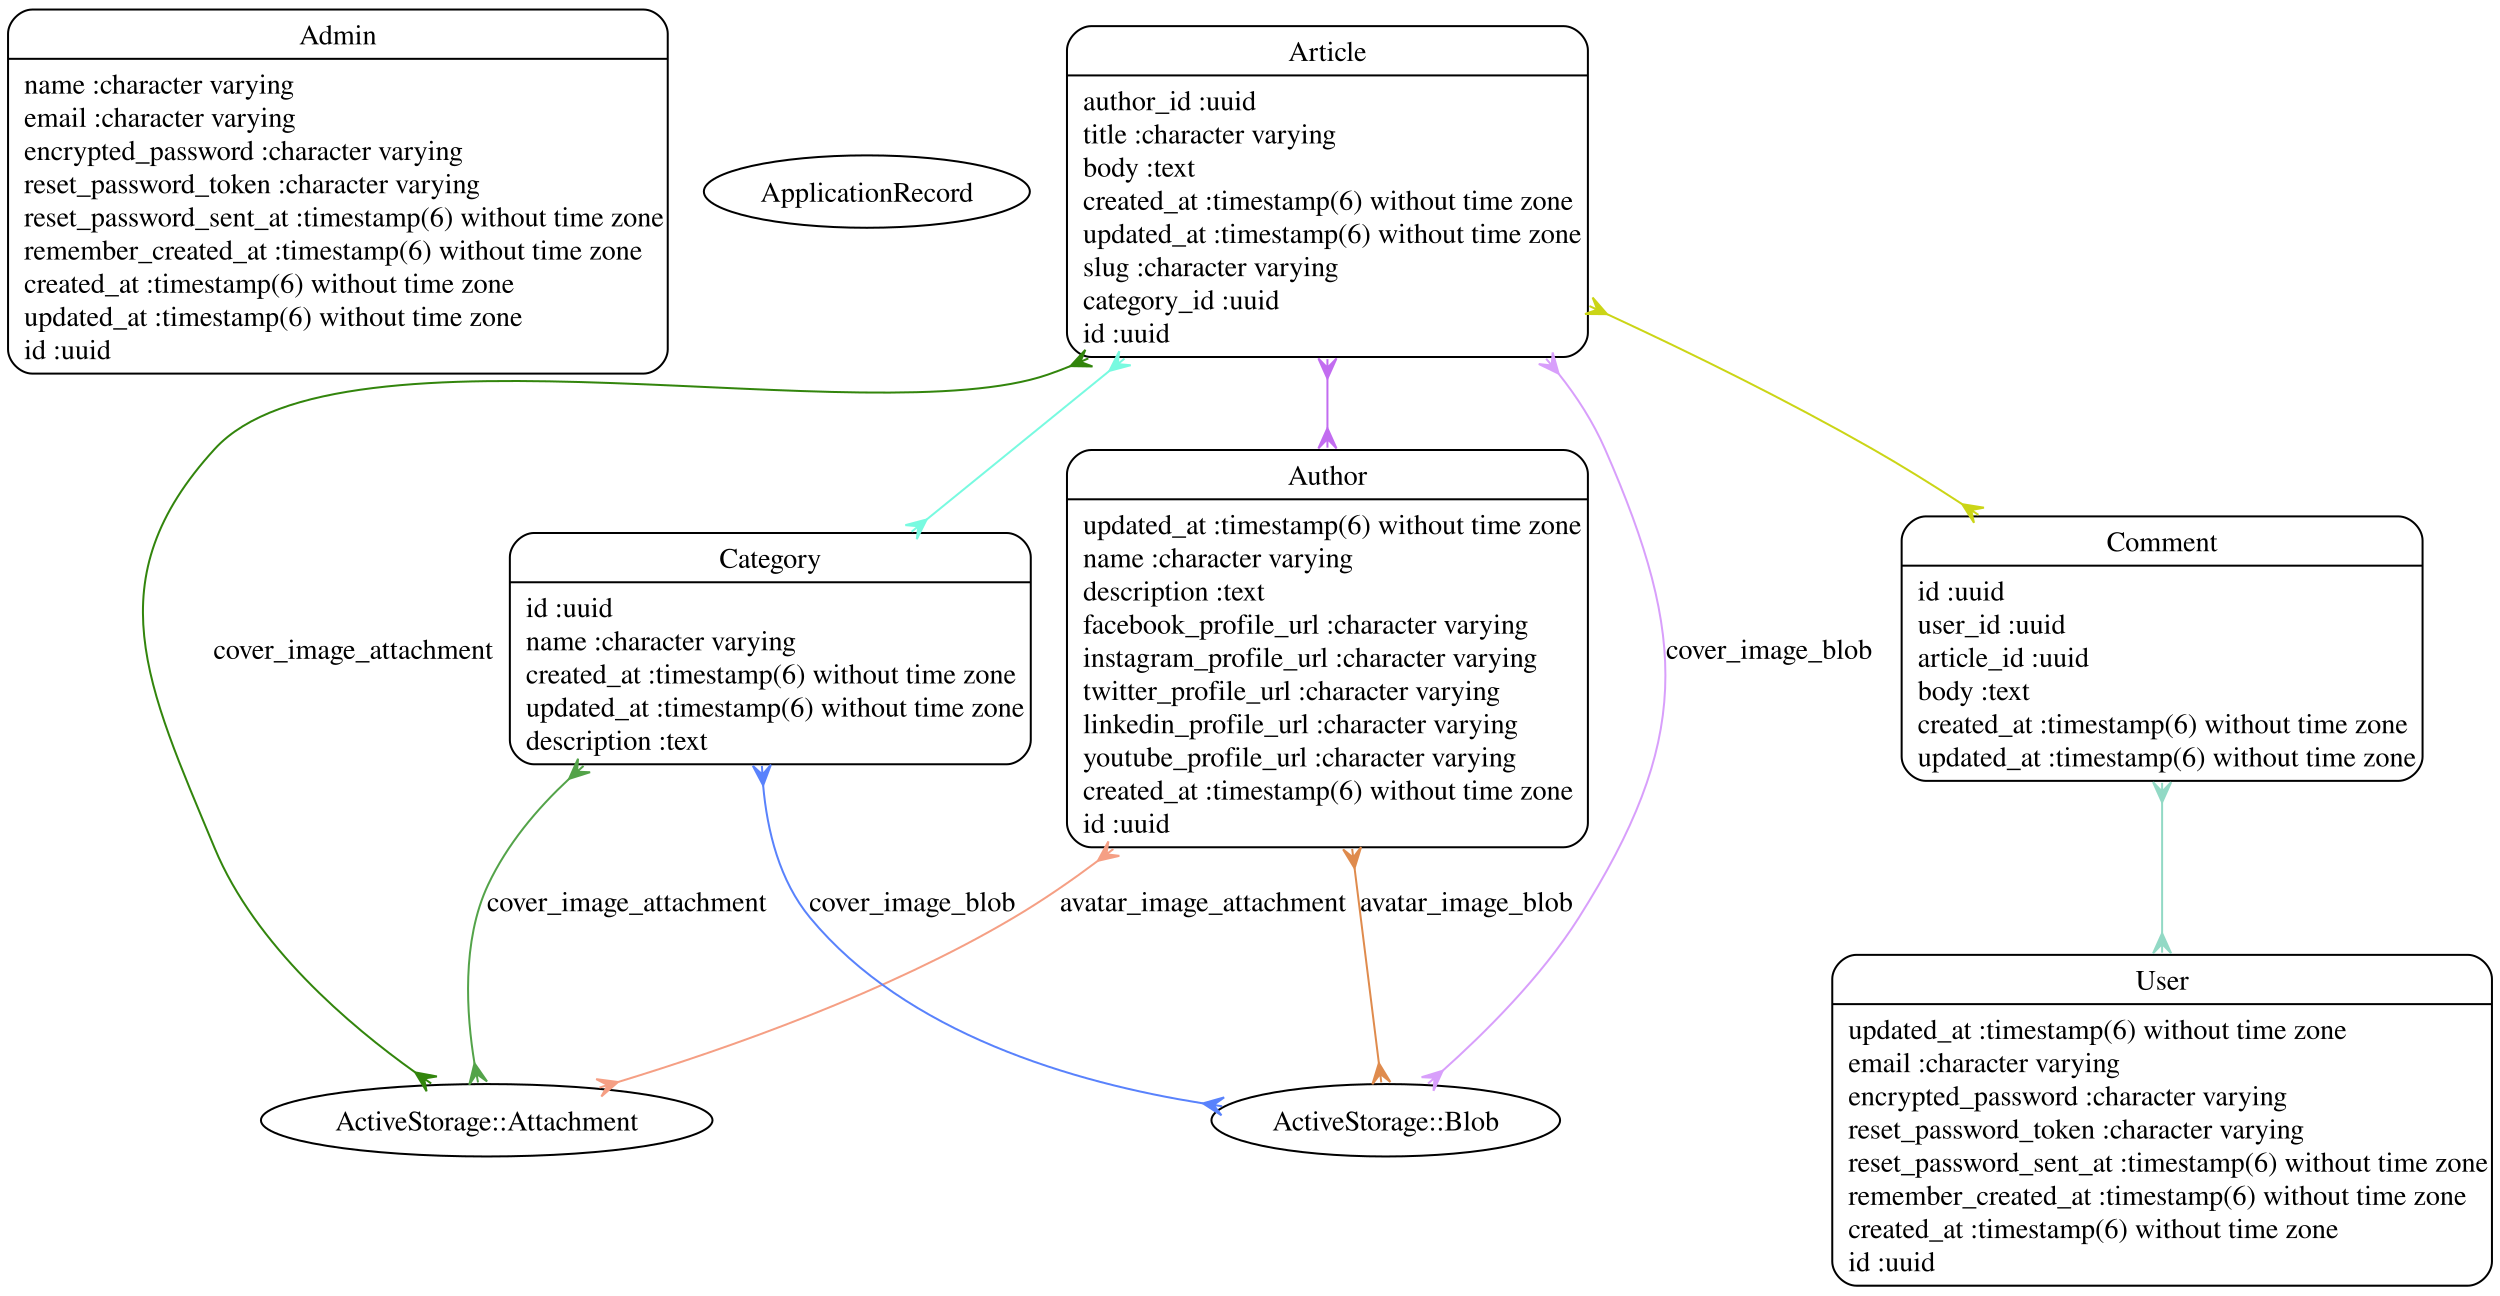
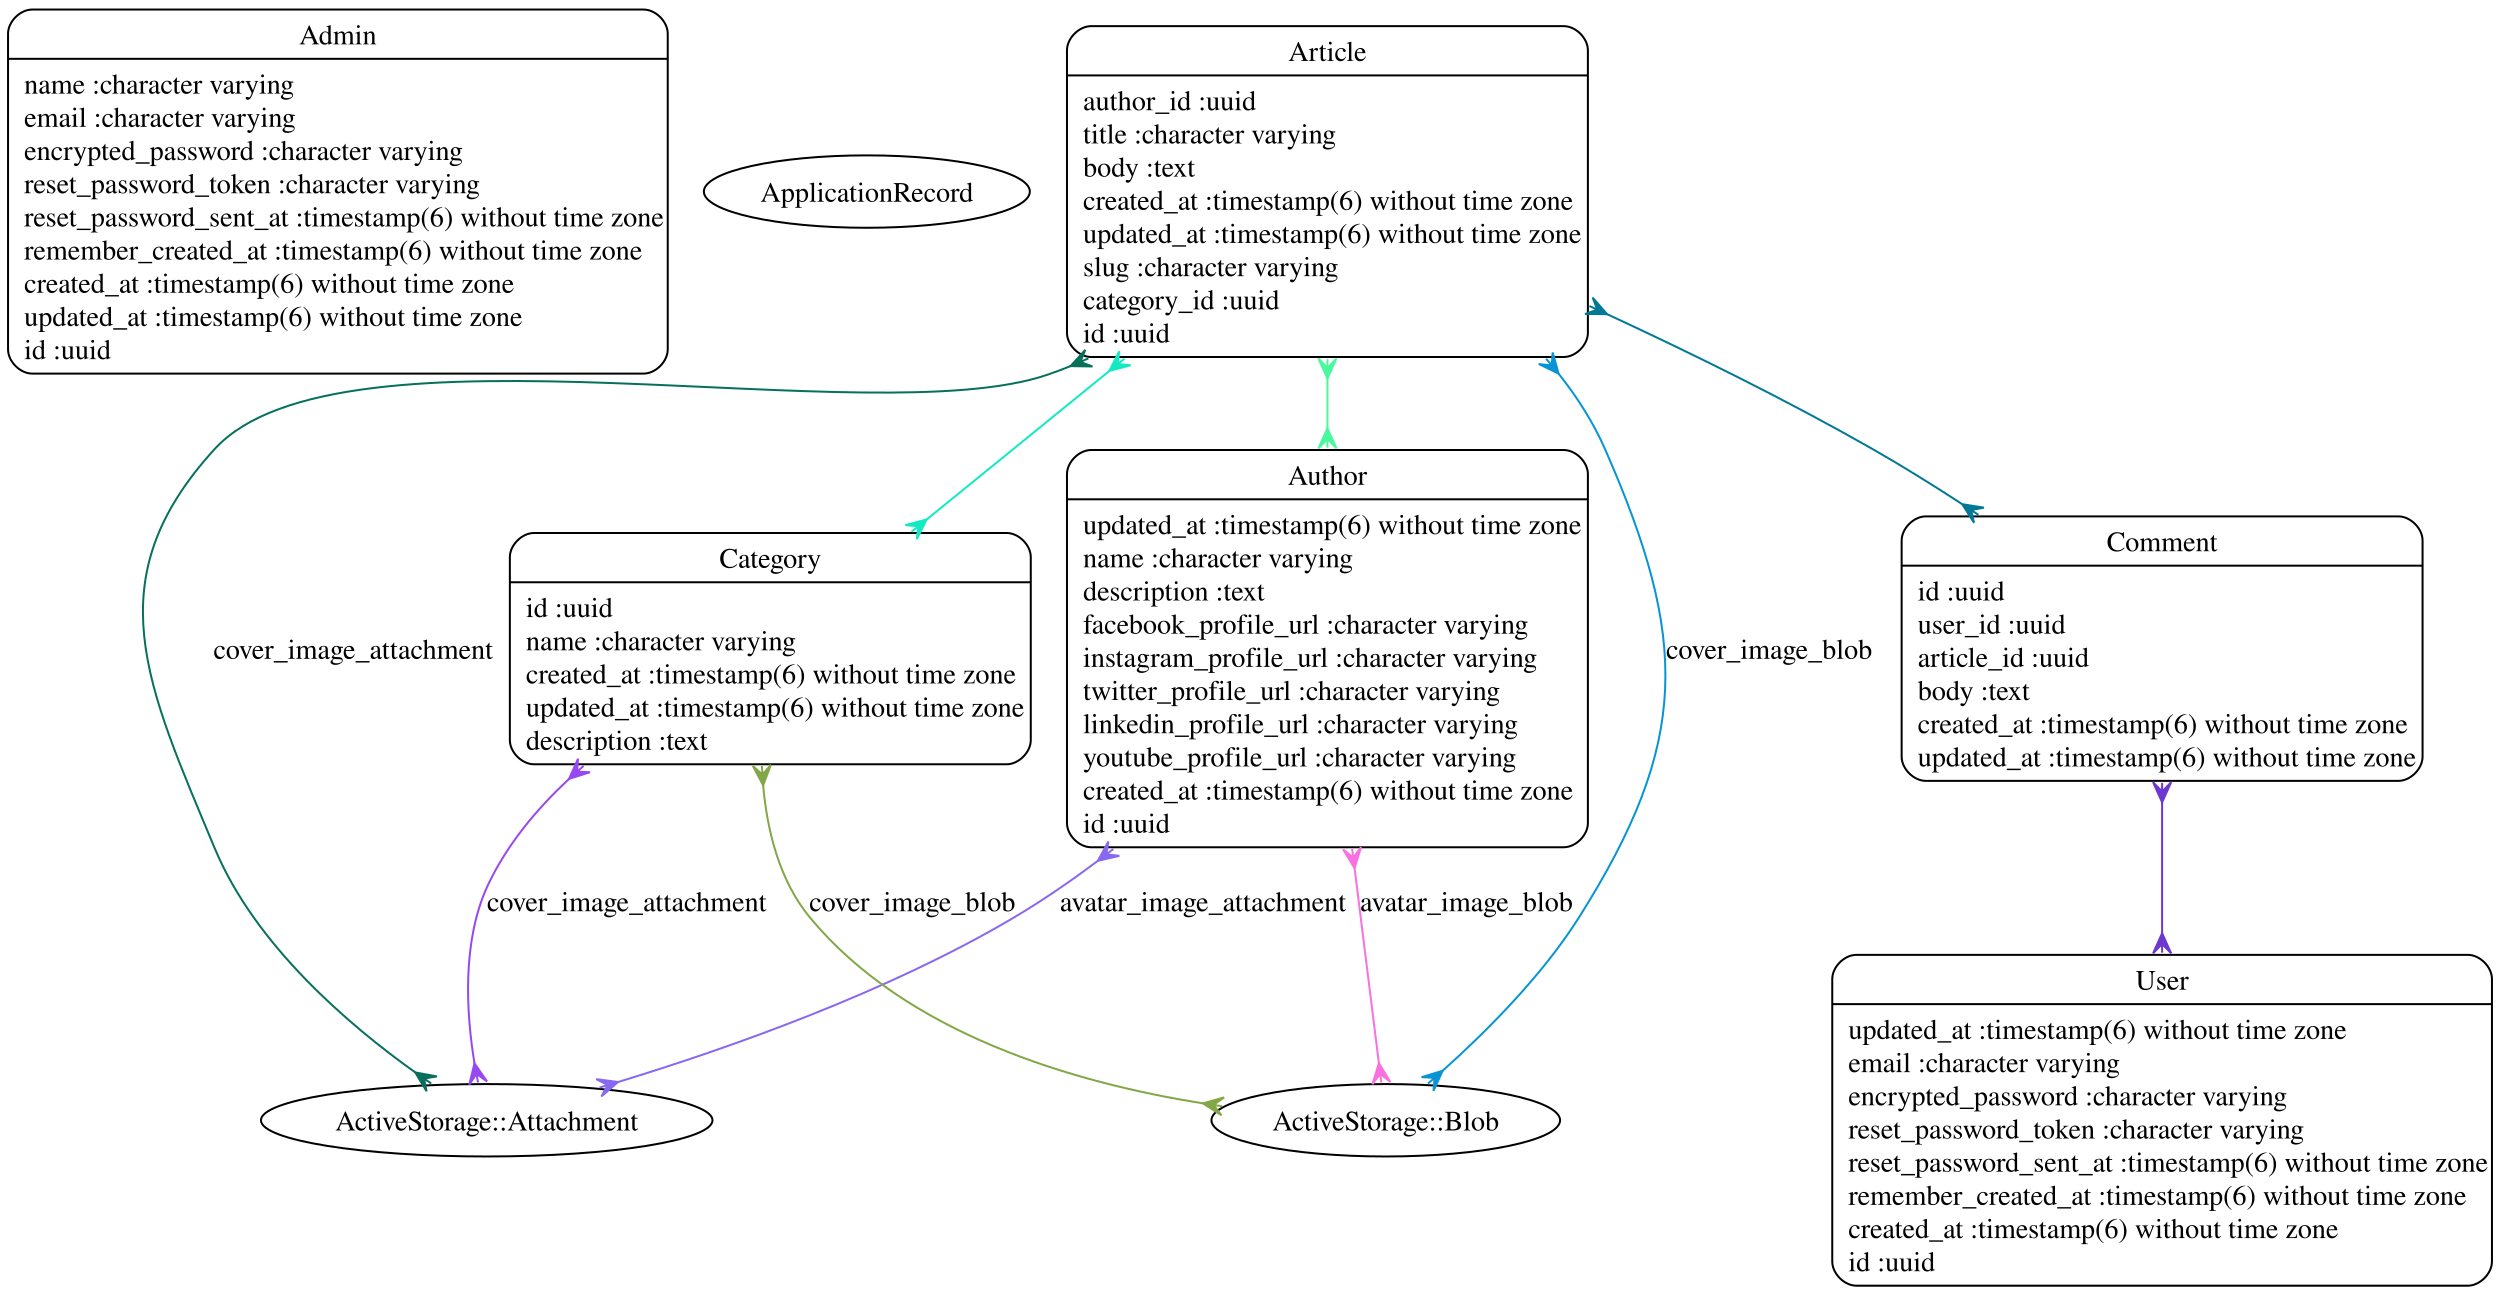
<svg xmlns="http://www.w3.org/2000/svg" width="1243pt" height="644pt" viewBox="0.00 0.00 1243.00 643.50">
  <g id="graph0" class="graph" transform="scale(1 1) rotate(0) translate(4 639.5)">
    <polygon fill="none" stroke="none" points="-4,4 -4,-639.5 1239,-639.5 1239,4 -4,4" />
    <g id="node1" class="node">
      <path fill="none" stroke="black" d="M12,-454C12,-454 316,-454 316,-454 322,-454 328,-460 328,-466 328,-466 328,-623 328,-623 328,-629 322,-635 316,-635 316,-635 12,-635 12,-635 6,-635 0,-629 0,-623 0,-623 0,-466 0,-466 0,-460 6,-454 12,-454" />
      <text text-anchor="middle" x="164" y="-617.7" font-family="Times,serif" font-size="14.00">Admin</text>
      <polyline fill="none" stroke="black" points="0,-610.5 328,-610.5" />
      <text text-anchor="start" x="8" y="-593.2" font-family="Times,serif" font-size="14.00">name :character varying</text>
      <text text-anchor="start" x="8" y="-576.7" font-family="Times,serif" font-size="14.00">email :character varying</text>
      <text text-anchor="start" x="8" y="-560.2" font-family="Times,serif" font-size="14.00">encrypted_password :character varying</text>
      <text text-anchor="start" x="8" y="-543.7" font-family="Times,serif" font-size="14.00">reset_password_token :character varying</text>
      <text text-anchor="start" x="8" y="-527.2" font-family="Times,serif" font-size="14.00">reset_password_sent_at :timestamp(6) without time zone</text>
      <text text-anchor="start" x="8" y="-510.7" font-family="Times,serif" font-size="14.00">remember_created_at :timestamp(6) without time zone</text>
      <text text-anchor="start" x="8" y="-494.2" font-family="Times,serif" font-size="14.00">created_at :timestamp(6) without time zone</text>
      <text text-anchor="start" x="8" y="-477.7" font-family="Times,serif" font-size="14.00">updated_at :timestamp(6) without time zone</text>
      <text text-anchor="start" x="8" y="-461.2" font-family="Times,serif" font-size="14.00">id :uuid</text>
    </g>
    <g id="node2" class="node">
      <ellipse fill="none" stroke="black" cx="427" cy="-544.5" rx="81.04" ry="18" />
      <text text-anchor="middle" x="427" y="-539.45" font-family="Times,serif" font-size="14.00">ApplicationRecord</text>
    </g>
    <g id="node3" class="node">
      <path fill="none" stroke="black" d="M538.5,-462.25C538.5,-462.25 773.5,-462.25 773.5,-462.25 779.5,-462.25 785.5,-468.25 785.5,-474.25 785.5,-474.25 785.5,-614.75 785.5,-614.75 785.5,-620.75 779.5,-626.75 773.5,-626.75 773.5,-626.75 538.5,-626.75 538.5,-626.75 532.5,-626.75 526.5,-620.75 526.5,-614.75 526.5,-614.75 526.5,-474.25 526.5,-474.25 526.5,-468.25 532.5,-462.25 538.5,-462.25" />
      <text text-anchor="middle" x="656" y="-609.45" font-family="Times,serif" font-size="14.00">Article</text>
      <polyline fill="none" stroke="black" points="526.5,-602.25 785.5,-602.25" />
      <text text-anchor="start" x="534.5" y="-584.95" font-family="Times,serif" font-size="14.00">author_id :uuid</text>
      <text text-anchor="start" x="534.5" y="-568.45" font-family="Times,serif" font-size="14.00">title :character varying</text>
      <text text-anchor="start" x="534.5" y="-551.95" font-family="Times,serif" font-size="14.00">body :text</text>
      <text text-anchor="start" x="534.5" y="-535.45" font-family="Times,serif" font-size="14.00">created_at :timestamp(6) without time zone</text>
      <text text-anchor="start" x="534.5" y="-518.95" font-family="Times,serif" font-size="14.00">updated_at :timestamp(6) without time zone</text>
      <text text-anchor="start" x="534.5" y="-502.45" font-family="Times,serif" font-size="14.00">slug :character varying</text>
      <text text-anchor="start" x="534.5" y="-485.95" font-family="Times,serif" font-size="14.00">category_id :uuid</text>
      <text text-anchor="start" x="534.5" y="-469.45" font-family="Times,serif" font-size="14.00">id :uuid</text>
    </g>
    <g id="node4" class="node">
      <path fill="none" stroke="black" d="M538.5,-218.5C538.5,-218.5 773.5,-218.5 773.5,-218.5 779.5,-218.5 785.5,-224.5 785.5,-230.5 785.5,-230.5 785.5,-404 785.5,-404 785.5,-410 779.5,-416 773.5,-416 773.5,-416 538.5,-416 538.5,-416 532.5,-416 526.5,-410 526.5,-404 526.5,-404 526.5,-230.5 526.5,-230.5 526.5,-224.5 532.5,-218.5 538.5,-218.5" />
      <text text-anchor="middle" x="656" y="-398.7" font-family="Times,serif" font-size="14.00">Author</text>
      <polyline fill="none" stroke="black" points="526.5,-391.5 785.5,-391.5" />
      <text text-anchor="start" x="534.5" y="-374.2" font-family="Times,serif" font-size="14.00">updated_at :timestamp(6) without time zone</text>
      <text text-anchor="start" x="534.5" y="-357.7" font-family="Times,serif" font-size="14.00">name :character varying</text>
      <text text-anchor="start" x="534.5" y="-341.2" font-family="Times,serif" font-size="14.00">description :text</text>
      <text text-anchor="start" x="534.5" y="-324.7" font-family="Times,serif" font-size="14.00">facebook_profile_url :character varying</text>
      <text text-anchor="start" x="534.5" y="-308.2" font-family="Times,serif" font-size="14.00">instagram_profile_url :character varying</text>
      <text text-anchor="start" x="534.5" y="-291.7" font-family="Times,serif" font-size="14.00">twitter_profile_url :character varying</text>
      <text text-anchor="start" x="534.5" y="-275.2" font-family="Times,serif" font-size="14.00">linkedin_profile_url :character varying</text>
      <text text-anchor="start" x="534.5" y="-258.7" font-family="Times,serif" font-size="14.00">youtube_profile_url :character varying</text>
      <text text-anchor="start" x="534.5" y="-242.2" font-family="Times,serif" font-size="14.00">created_at :timestamp(6) without time zone</text>
      <text text-anchor="start" x="534.5" y="-225.7" font-family="Times,serif" font-size="14.00">id :uuid</text>
    </g>
    <g id="edge2" class="edge">
-       <path fill="none" stroke="#c26cf0" d="M656,-451.74C656,-443.48 656,-435.07 656,-426.69" />
-       <polygon fill="#c26cf0" stroke="#c26cf0" points="656,-451.53 651.5,-461.53 656,-456.86 656,-461.19 656,-461.19 656,-461.19 656,-456.86 660.5,-461.53 656,-451.53" />
-       <polygon fill="#c26cf0" stroke="#c26cf0" points="656,-426.82 660.5,-416.82 656,-421.49 656,-417.16 656,-417.16 656,-417.16 656,-421.49 651.5,-416.82 656,-426.82" />
+       <path fill="none" stroke="#4af89e" d="M656,-451.74C656,-443.48 656,-435.07 656,-426.69" />
+       <polygon fill="#4af89e" stroke="#4af89e" points="656,-451.53 651.5,-461.53 656,-456.86 656,-461.19 656,-461.19 656,-461.19 656,-456.86 660.5,-461.53 656,-451.53" />
+       <polygon fill="#4af89e" stroke="#4af89e" points="656,-426.82 660.5,-416.82 656,-421.49 656,-417.16 656,-417.16 656,-417.16 656,-421.49 651.5,-416.82 656,-426.82" />
    </g>
    <g id="node5" class="node">
      <path fill="none" stroke="black" d="M261.5,-259.75C261.5,-259.75 496.5,-259.75 496.5,-259.75 502.5,-259.75 508.5,-265.75 508.5,-271.75 508.5,-271.75 508.5,-362.75 508.5,-362.75 508.5,-368.75 502.5,-374.75 496.5,-374.75 496.5,-374.75 261.5,-374.75 261.5,-374.75 255.5,-374.75 249.5,-368.75 249.5,-362.75 249.5,-362.75 249.5,-271.75 249.5,-271.75 249.5,-265.75 255.5,-259.75 261.5,-259.75" />
      <text text-anchor="middle" x="379" y="-357.45" font-family="Times,serif" font-size="14.00">Category</text>
      <polyline fill="none" stroke="black" points="249.5,-350.25 508.5,-350.25" />
      <text text-anchor="start" x="257.5" y="-332.95" font-family="Times,serif" font-size="14.00">id :uuid</text>
      <text text-anchor="start" x="257.5" y="-316.45" font-family="Times,serif" font-size="14.00">name :character varying</text>
      <text text-anchor="start" x="257.5" y="-299.95" font-family="Times,serif" font-size="14.00">created_at :timestamp(6) without time zone</text>
      <text text-anchor="start" x="257.5" y="-283.45" font-family="Times,serif" font-size="14.00">updated_at :timestamp(6) without time zone</text>
      <text text-anchor="start" x="257.5" y="-266.95" font-family="Times,serif" font-size="14.00">description :text</text>
    </g>
    <g id="edge1" class="edge">
-       <path fill="none" stroke="#78fae0" d="M547.66,-455.4C517.25,-430.67 484.8,-404.28 456.57,-381.33" />
-       <polygon fill="#78fae0" stroke="#78fae0" points="547.59,-455.34 552.51,-465.14 551.73,-458.71 555.09,-461.44 555.09,-461.44 555.09,-461.44 551.73,-458.71 558.18,-458.16 547.59,-455.34" />
-       <polygon fill="#78fae0" stroke="#78fae0" points="456.74,-381.47 451.82,-371.67 452.6,-378.1 449.24,-375.37 449.24,-375.37 449.24,-375.37 452.6,-378.1 446.14,-378.65 456.74,-381.47" />
+       <path fill="none" stroke="#12eac2" d="M547.66,-455.4C517.25,-430.67 484.8,-404.28 456.57,-381.33" />
+       <polygon fill="#12eac2" stroke="#12eac2" points="547.59,-455.34 552.51,-465.14 551.73,-458.71 555.09,-461.44 555.09,-461.44 555.09,-461.44 551.73,-458.71 558.18,-458.16 547.59,-455.34" />
+       <polygon fill="#12eac2" stroke="#12eac2" points="456.74,-381.47 451.82,-371.67 452.6,-378.1 449.24,-375.37 449.24,-375.37 449.24,-375.37 452.6,-378.1 446.14,-378.65 456.74,-381.47" />
    </g>
    <g id="node6" class="node">
      <path fill="none" stroke="black" d="M953.5,-251.5C953.5,-251.5 1188.5,-251.5 1188.5,-251.5 1194.5,-251.5 1200.5,-257.5 1200.5,-263.5 1200.5,-263.5 1200.5,-371 1200.5,-371 1200.5,-377 1194.5,-383 1188.5,-383 1188.5,-383 953.5,-383 953.5,-383 947.5,-383 941.5,-377 941.5,-371 941.5,-371 941.5,-263.5 941.5,-263.5 941.5,-257.5 947.5,-251.5 953.5,-251.5" />
      <text text-anchor="middle" x="1071" y="-365.7" font-family="Times,serif" font-size="14.00">Comment</text>
      <polyline fill="none" stroke="black" points="941.5,-358.5 1200.5,-358.5" />
      <text text-anchor="start" x="949.5" y="-341.2" font-family="Times,serif" font-size="14.00">id :uuid</text>
      <text text-anchor="start" x="949.5" y="-324.7" font-family="Times,serif" font-size="14.00">user_id :uuid</text>
      <text text-anchor="start" x="949.5" y="-308.2" font-family="Times,serif" font-size="14.00">article_id :uuid</text>
      <text text-anchor="start" x="949.5" y="-291.7" font-family="Times,serif" font-size="14.00">body :text</text>
      <text text-anchor="start" x="949.5" y="-275.2" font-family="Times,serif" font-size="14.00">created_at :timestamp(6) without time zone</text>
      <text text-anchor="start" x="949.5" y="-258.7" font-family="Times,serif" font-size="14.00">updated_at :timestamp(6) without time zone</text>
    </g>
    <g id="edge3" class="edge">
-       <path fill="none" stroke="#cbd516" d="M795.07,-483.53C838.09,-463.6 885.17,-440.37 927,-416.5 941.72,-408.1 956.9,-398.67 971.62,-389.07" />
-       <polygon fill="#cbd516" stroke="#cbd516" points="795.05,-483.54 784.08,-483.64 790.2,-485.77 786.27,-487.59 786.27,-487.59 786.27,-487.59 790.2,-485.77 787.85,-491.81 795.05,-483.54" />
-       <polygon fill="#cbd516" stroke="#cbd516" points="971.6,-389.08 982.42,-387.34 976.05,-386.15 979.67,-383.77 979.67,-383.77 979.67,-383.77 976.05,-386.15 977.47,-379.83 971.6,-389.08" />
+       <path fill="none" stroke="#017996" d="M795.07,-483.53C838.09,-463.6 885.17,-440.37 927,-416.5 941.72,-408.1 956.9,-398.67 971.62,-389.07" />
+       <polygon fill="#017996" stroke="#017996" points="795.05,-483.54 784.08,-483.64 790.2,-485.77 786.27,-487.59 786.27,-487.59 786.27,-487.59 790.2,-485.77 787.85,-491.81 795.05,-483.54" />
+       <polygon fill="#017996" stroke="#017996" points="971.6,-389.08 982.42,-387.34 976.05,-386.15 979.67,-383.77 979.67,-383.77 979.67,-383.77 976.05,-386.15 977.47,-379.83 971.6,-389.08" />
    </g>
    <g id="node8" class="node">
      <ellipse fill="none" stroke="black" cx="238" cy="-82.75" rx="112.26" ry="18" />
      <text text-anchor="middle" x="238" y="-77.7" font-family="Times,serif" font-size="14.00">ActiveStorage::Attachment</text>
    </g>
    <g id="edge4" class="edge">
-       <path fill="none" stroke="#32850c" d="M528.36,-457.78C524.58,-456.24 520.79,-454.81 517,-453.5 429.62,-423.39 165.13,-484.7 102.75,-416.5 43.21,-351.4 68.84,-299.44 102.75,-218 122.83,-169.78 169.59,-129.97 202.48,-106.54" />
-       <polygon fill="#32850c" stroke="#32850c" points="528.23,-457.72 535.63,-465.81 533.13,-459.83 537.11,-461.54 537.11,-461.54 537.11,-461.54 533.13,-459.83 539.19,-457.54 528.23,-457.72" />
-       <polygon fill="#32850c" stroke="#32850c" points="202.45,-106.56 213.23,-104.54 206.83,-103.51 210.39,-101.04 210.39,-101.04 210.39,-101.04 206.83,-103.51 208.09,-97.16 202.45,-106.56" />
+       <path fill="none" stroke="#07705d" d="M528.36,-457.78C524.58,-456.24 520.79,-454.81 517,-453.5 429.62,-423.39 165.13,-484.7 102.75,-416.5 43.21,-351.4 68.84,-299.44 102.75,-218 122.83,-169.78 169.59,-129.97 202.48,-106.54" />
+       <polygon fill="#07705d" stroke="#07705d" points="528.23,-457.72 535.63,-465.81 533.13,-459.83 537.11,-461.54 537.11,-461.54 537.11,-461.54 533.13,-459.83 539.19,-457.54 528.23,-457.72" />
+       <polygon fill="#07705d" stroke="#07705d" points="202.45,-106.56 213.23,-104.54 206.83,-103.51 210.39,-101.04 210.39,-101.04 210.39,-101.04 206.83,-103.51 208.09,-97.16 202.45,-106.56" />
      <text text-anchor="middle" x="171.62" y="-312.2" font-family="Times,serif" font-size="14.00">cover_image_attachment</text>
    </g>
    <g id="node9" class="node">
      <ellipse fill="none" stroke="black" cx="685" cy="-82.75" rx="86.67" ry="18" />
      <text text-anchor="middle" x="685" y="-77.7" font-family="Times,serif" font-size="14.00">ActiveStorage::Blob</text>
    </g>
    <g id="edge5" class="edge">
-       <path fill="none" stroke="#d89ffb" d="M770.9,-453.99C780.14,-442.37 788.15,-429.82 794,-416.5 835.67,-321.52 836.38,-271.19 781,-183.5 762.45,-154.13 734.25,-126.13 713.2,-107.31" />
-       <polygon fill="#d89ffb" stroke="#d89ffb" points="770.94,-453.96 761.08,-458.76 767.52,-458.05 764.75,-461.38 764.75,-461.38 764.75,-461.38 767.52,-458.05 767.99,-464.52 770.94,-453.96" />
-       <polygon fill="#d89ffb" stroke="#d89ffb" points="713.29,-107.38 708.74,-97.4 709.28,-103.86 706.02,-101.01 706.02,-101.01 706.02,-101.01 709.28,-103.86 702.8,-104.17 713.29,-107.38" />
+       <path fill="none" stroke="#0694d6" d="M770.9,-453.99C780.14,-442.37 788.15,-429.82 794,-416.5 835.67,-321.52 836.38,-271.19 781,-183.5 762.45,-154.13 734.25,-126.13 713.2,-107.31" />
+       <polygon fill="#0694d6" stroke="#0694d6" points="770.94,-453.96 761.08,-458.76 767.52,-458.05 764.75,-461.38 764.75,-461.38 764.75,-461.38 767.52,-458.05 767.99,-464.52 770.94,-453.96" />
+       <polygon fill="#0694d6" stroke="#0694d6" points="713.29,-107.38 708.74,-97.4 709.28,-103.86 706.02,-101.01 706.02,-101.01 706.02,-101.01 709.28,-103.86 702.8,-104.17 713.29,-107.38" />
      <text text-anchor="middle" x="875.62" y="-312.2" font-family="Times,serif" font-size="14.00">cover_image_blob</text>
    </g>
    <g id="edge6" class="edge">
-       <path fill="none" stroke="#f59f84" d="M542.07,-211.9C528.37,-201.62 514.2,-191.9 500,-183.5 437.21,-146.33 358.11,-118.49 303.33,-101.79" />
-       <polygon fill="#f59f84" stroke="#f59f84" points="541.86,-211.74 547.08,-221.39 546.1,-214.98 549.54,-217.61 549.54,-217.61 549.54,-217.61 546.1,-214.98 552.54,-214.23 541.86,-211.74" />
-       <polygon fill="#f59f84" stroke="#f59f84" points="303.3,-101.78 295.01,-94.59 298.19,-100.25 294.04,-99 294.04,-99 294.04,-99 298.19,-100.25 292.42,-103.21 303.3,-101.78" />
+       <path fill="none" stroke="#8968f1" d="M542.07,-211.9C528.37,-201.62 514.2,-191.9 500,-183.5 437.21,-146.33 358.11,-118.49 303.33,-101.79" />
+       <polygon fill="#8968f1" stroke="#8968f1" points="541.86,-211.74 547.08,-221.39 546.1,-214.98 549.54,-217.61 549.54,-217.61 549.54,-217.61 546.1,-214.98 552.54,-214.23 541.86,-211.74" />
+       <polygon fill="#8968f1" stroke="#8968f1" points="303.3,-101.78 295.01,-94.59 298.19,-100.25 294.04,-99 294.04,-99 294.04,-99 298.19,-100.25 292.42,-103.21 303.3,-101.78" />
      <text text-anchor="middle" x="594.12" y="-186.7" font-family="Times,serif" font-size="14.00">avatar_image_attachment</text>
    </g>
    <g id="edge7" class="edge">
-       <path fill="none" stroke="#df8b4d" d="M669.49,-208.12C673.97,-172.2 678.58,-135.25 681.59,-111.06" />
-       <polygon fill="#df8b4d" stroke="#df8b4d" points="669.49,-208.07 663.79,-217.43 668.83,-213.36 668.3,-217.66 668.3,-217.66 668.3,-217.66 668.83,-213.36 672.72,-218.55 669.49,-208.07" />
-       <polygon fill="#df8b4d" stroke="#df8b4d" points="681.58,-111.15 687.29,-101.78 682.24,-105.85 682.78,-101.56 682.78,-101.56 682.78,-101.56 682.24,-105.85 678.36,-100.67 681.58,-111.15" />
+       <path fill="none" stroke="#f971e0" d="M669.49,-208.12C673.97,-172.2 678.58,-135.25 681.59,-111.06" />
+       <polygon fill="#f971e0" stroke="#f971e0" points="669.49,-208.07 663.79,-217.43 668.83,-213.36 668.3,-217.66 668.3,-217.66 668.3,-217.66 668.83,-213.36 672.72,-218.55 669.49,-208.07" />
+       <polygon fill="#f971e0" stroke="#f971e0" points="681.58,-111.15 687.29,-101.78 682.24,-105.85 682.78,-101.56 682.78,-101.56 682.78,-101.56 682.24,-105.85 678.36,-100.67 681.58,-111.15" />
      <text text-anchor="middle" x="725.12" y="-186.7" font-family="Times,serif" font-size="14.00">avatar_image_blob</text>
    </g>
    <g id="edge8" class="edge">
-       <path fill="none" stroke="#53a349" d="M279.05,-252.59C262.75,-237.44 248.15,-219.83 238.75,-200 225.42,-171.88 227.88,-135.46 231.94,-110.94" />
-       <polygon fill="#53a349" stroke="#53a349" points="278.94,-252.5 283.4,-262.51 282.91,-256.05 286.14,-258.94 286.14,-258.94 286.14,-258.94 282.91,-256.05 289.39,-255.8 278.94,-252.5" />
-       <polygon fill="#53a349" stroke="#53a349" points="231.91,-111.07 238.16,-102.06 232.89,-105.82 233.68,-101.56 233.68,-101.56 233.68,-101.56 232.89,-105.82 229.31,-100.41 231.91,-111.07" />
+       <path fill="none" stroke="#9649f1" d="M279.05,-252.59C262.75,-237.44 248.15,-219.83 238.75,-200 225.42,-171.88 227.88,-135.46 231.94,-110.94" />
+       <polygon fill="#9649f1" stroke="#9649f1" points="278.94,-252.5 283.4,-262.51 282.91,-256.05 286.14,-258.94 286.14,-258.94 286.14,-258.94 282.91,-256.05 289.39,-255.8 278.94,-252.5" />
+       <polygon fill="#9649f1" stroke="#9649f1" points="231.91,-111.07 238.16,-102.06 232.89,-105.82 233.68,-101.56 233.68,-101.56 233.68,-101.56 232.89,-105.82 229.31,-100.41 231.91,-111.07" />
      <text text-anchor="middle" x="307.62" y="-186.7" font-family="Times,serif" font-size="14.00">cover_image_attachment</text>
    </g>
    <g id="edge9" class="edge">
-       <path fill="none" stroke="#5982fc" d="M375.42,-249.45C377.44,-226.35 383.67,-201.71 398.75,-183.5 446.54,-125.78 529.72,-101.41 594.14,-91.15" />
-       <polygon fill="#5982fc" stroke="#5982fc" points="375.43,-249.27 370.31,-258.96 375.09,-254.59 374.82,-258.91 374.82,-258.91 374.82,-258.91 375.09,-254.59 379.29,-259.53 375.43,-249.27" />
-       <polygon fill="#5982fc" stroke="#5982fc" points="594.09,-91.16 604.64,-94.12 599.36,-90.36 603.64,-89.72 603.64,-89.72 603.64,-89.72 599.36,-90.36 603.31,-85.22 594.09,-91.16" />
+       <path fill="none" stroke="#83a747" d="M375.42,-249.45C377.44,-226.35 383.67,-201.71 398.75,-183.5 446.54,-125.78 529.72,-101.41 594.14,-91.15" />
+       <polygon fill="#83a747" stroke="#83a747" points="375.43,-249.27 370.31,-258.96 375.09,-254.59 374.82,-258.91 374.82,-258.91 374.82,-258.91 375.09,-254.59 379.29,-259.53 375.43,-249.27" />
+       <polygon fill="#83a747" stroke="#83a747" points="594.09,-91.16 604.64,-94.12 599.36,-90.36 603.64,-89.72 603.64,-89.72 603.64,-89.72 599.36,-90.36 603.31,-85.22 594.09,-91.16" />
      <text text-anchor="middle" x="449.62" y="-186.7" font-family="Times,serif" font-size="14.00">cover_image_blob</text>
    </g>
    <g id="node7" class="node">
      <path fill="none" stroke="black" d="M919,-0.5C919,-0.5 1223,-0.5 1223,-0.5 1229,-0.5 1235,-6.5 1235,-12.5 1235,-12.5 1235,-153 1235,-153 1235,-159 1229,-165 1223,-165 1223,-165 919,-165 919,-165 913,-165 907,-159 907,-153 907,-153 907,-12.5 907,-12.5 907,-6.5 913,-0.5 919,-0.5" />
      <text text-anchor="middle" x="1071" y="-147.7" font-family="Times,serif" font-size="14.00">User</text>
      <polyline fill="none" stroke="black" points="907,-140.5 1235,-140.5" />
      <text text-anchor="start" x="915" y="-123.2" font-family="Times,serif" font-size="14.00">updated_at :timestamp(6) without time zone</text>
      <text text-anchor="start" x="915" y="-106.7" font-family="Times,serif" font-size="14.00">email :character varying</text>
      <text text-anchor="start" x="915" y="-90.2" font-family="Times,serif" font-size="14.00">encrypted_password :character varying</text>
      <text text-anchor="start" x="915" y="-73.7" font-family="Times,serif" font-size="14.00">reset_password_token :character varying</text>
      <text text-anchor="start" x="915" y="-57.2" font-family="Times,serif" font-size="14.00">reset_password_sent_at :timestamp(6) without time zone</text>
      <text text-anchor="start" x="915" y="-40.7" font-family="Times,serif" font-size="14.00">remember_created_at :timestamp(6) without time zone</text>
      <text text-anchor="start" x="915" y="-24.2" font-family="Times,serif" font-size="14.00">created_at :timestamp(6) without time zone</text>
      <text text-anchor="start" x="915" y="-7.7" font-family="Times,serif" font-size="14.00">id :uuid</text>
    </g>
    <g id="edge10" class="edge">
-       <path fill="none" stroke="#92d9c5" d="M1071,-241.01C1071,-220.16 1071,-197.29 1071,-175.61" />
-       <polygon fill="#92d9c5" stroke="#92d9c5" points="1071,-240.84 1066.5,-250.84 1071,-246.18 1071,-250.51 1071,-250.51 1071,-250.51 1071,-246.18 1075.5,-250.84 1071,-240.84" />
-       <polygon fill="#92d9c5" stroke="#92d9c5" points="1071,-175.75 1075.5,-165.75 1071,-170.41 1071,-166.08 1071,-166.08 1071,-166.08 1071,-170.41 1066.5,-165.75 1071,-175.75" />
+       <path fill="none" stroke="#6d37d0" d="M1071,-241.01C1071,-220.16 1071,-197.29 1071,-175.61" />
+       <polygon fill="#6d37d0" stroke="#6d37d0" points="1071,-240.84 1066.5,-250.84 1071,-246.18 1071,-250.51 1071,-250.51 1071,-250.51 1071,-246.18 1075.5,-250.84 1071,-240.84" />
+       <polygon fill="#6d37d0" stroke="#6d37d0" points="1071,-175.75 1075.5,-165.75 1071,-170.41 1071,-166.08 1071,-166.08 1071,-166.08 1071,-170.41 1066.5,-165.75 1071,-175.75" />
    </g>
  </g>
</svg>
